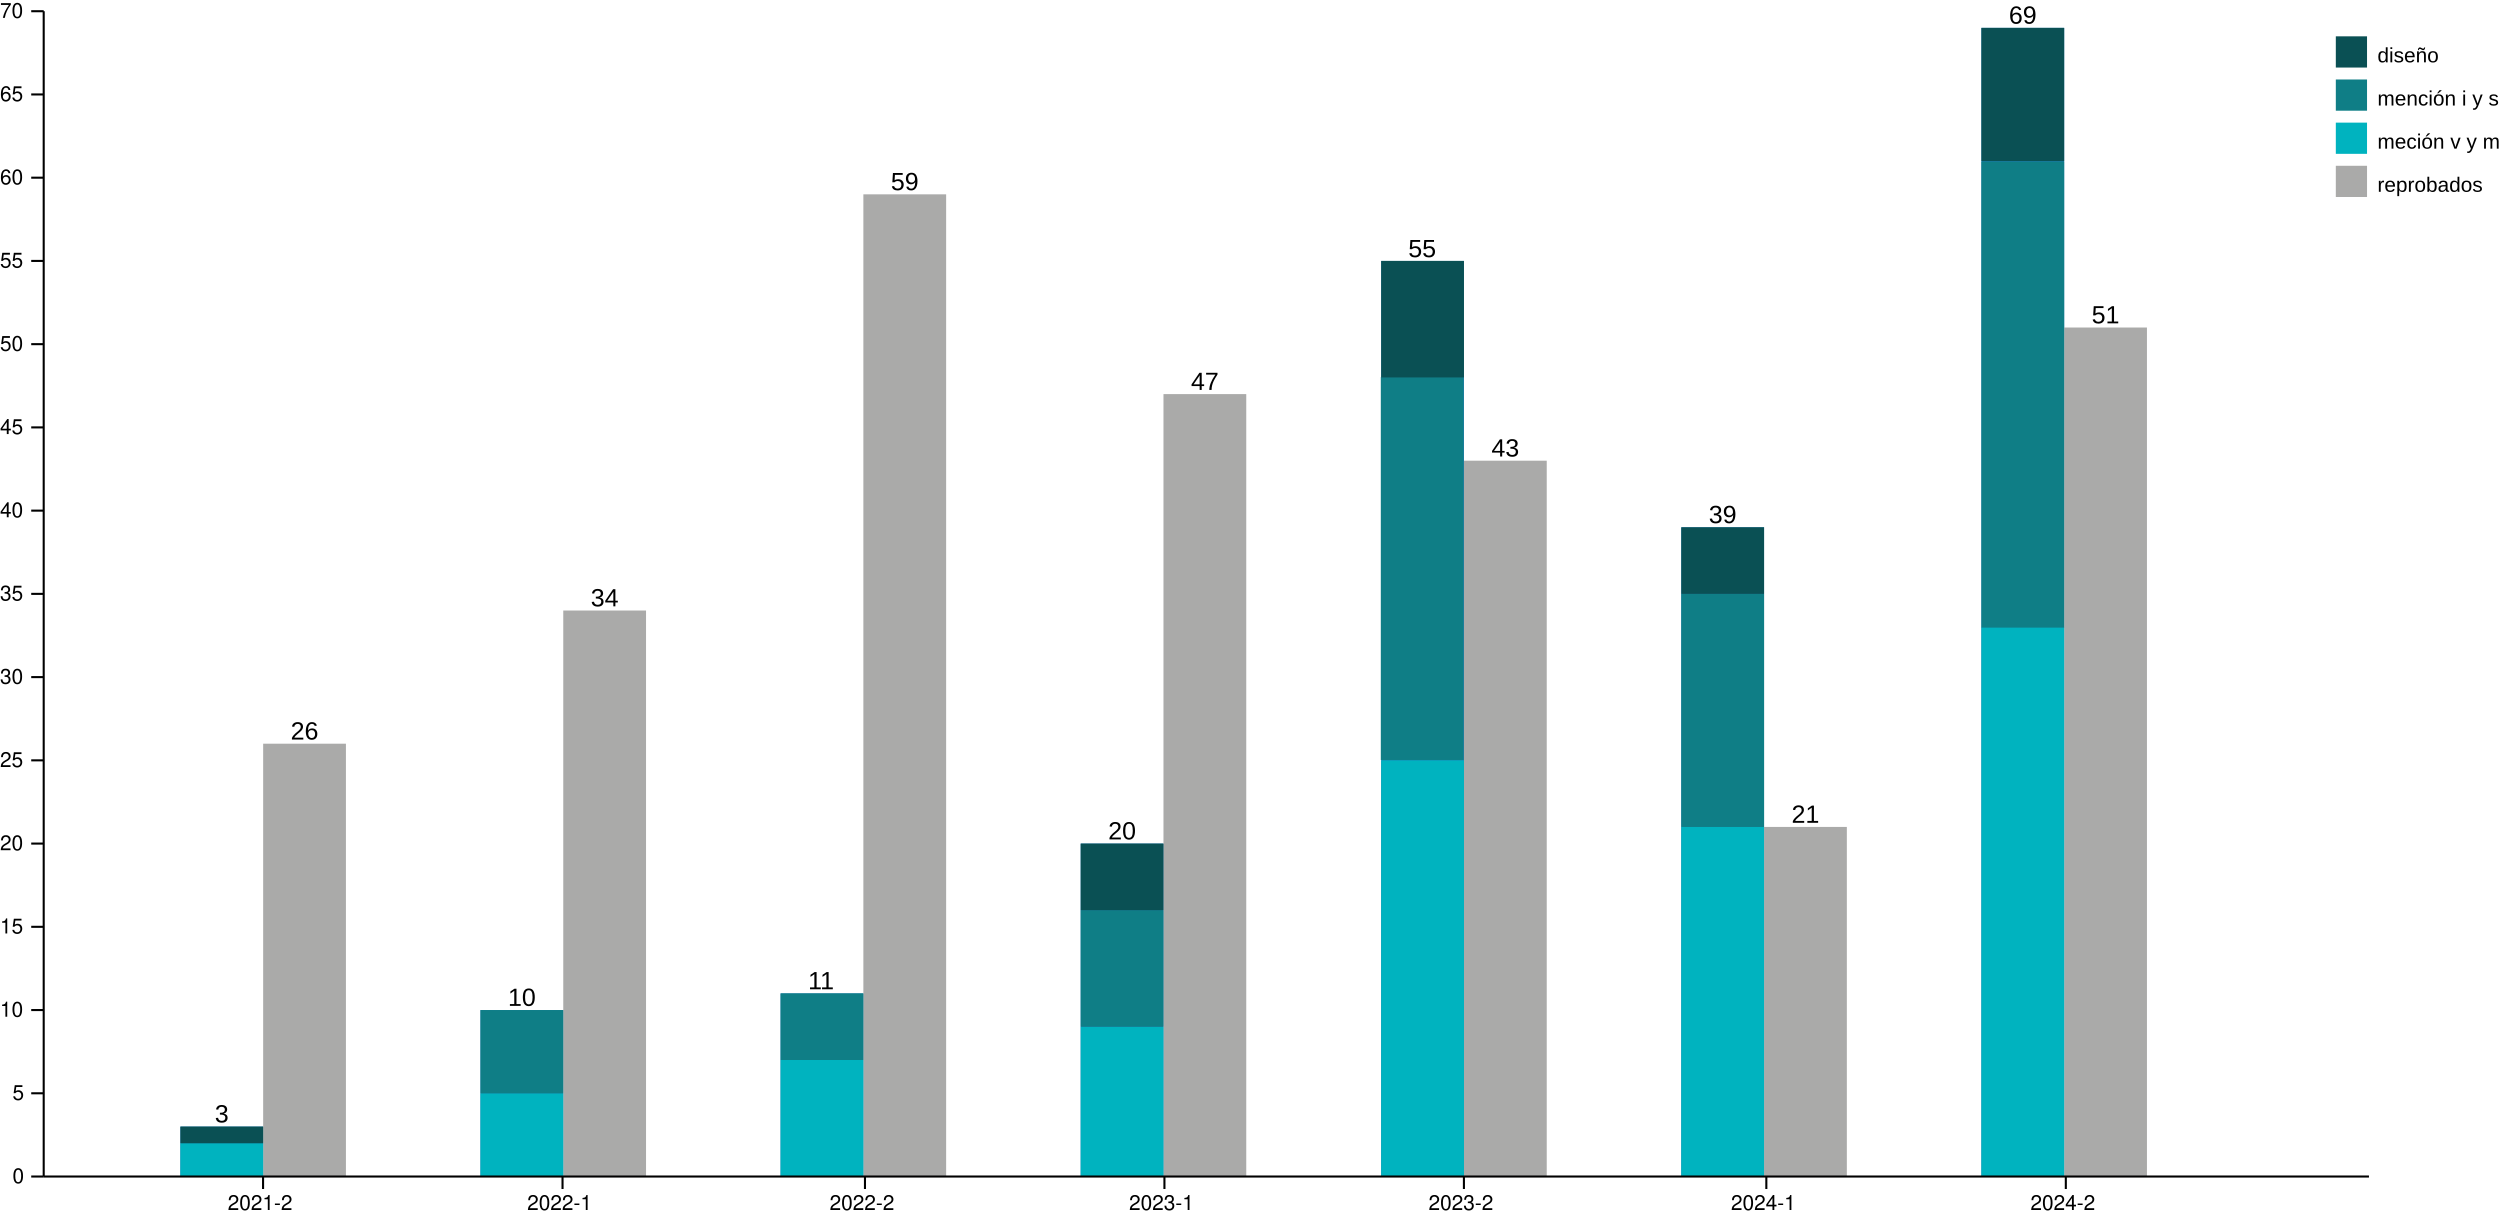
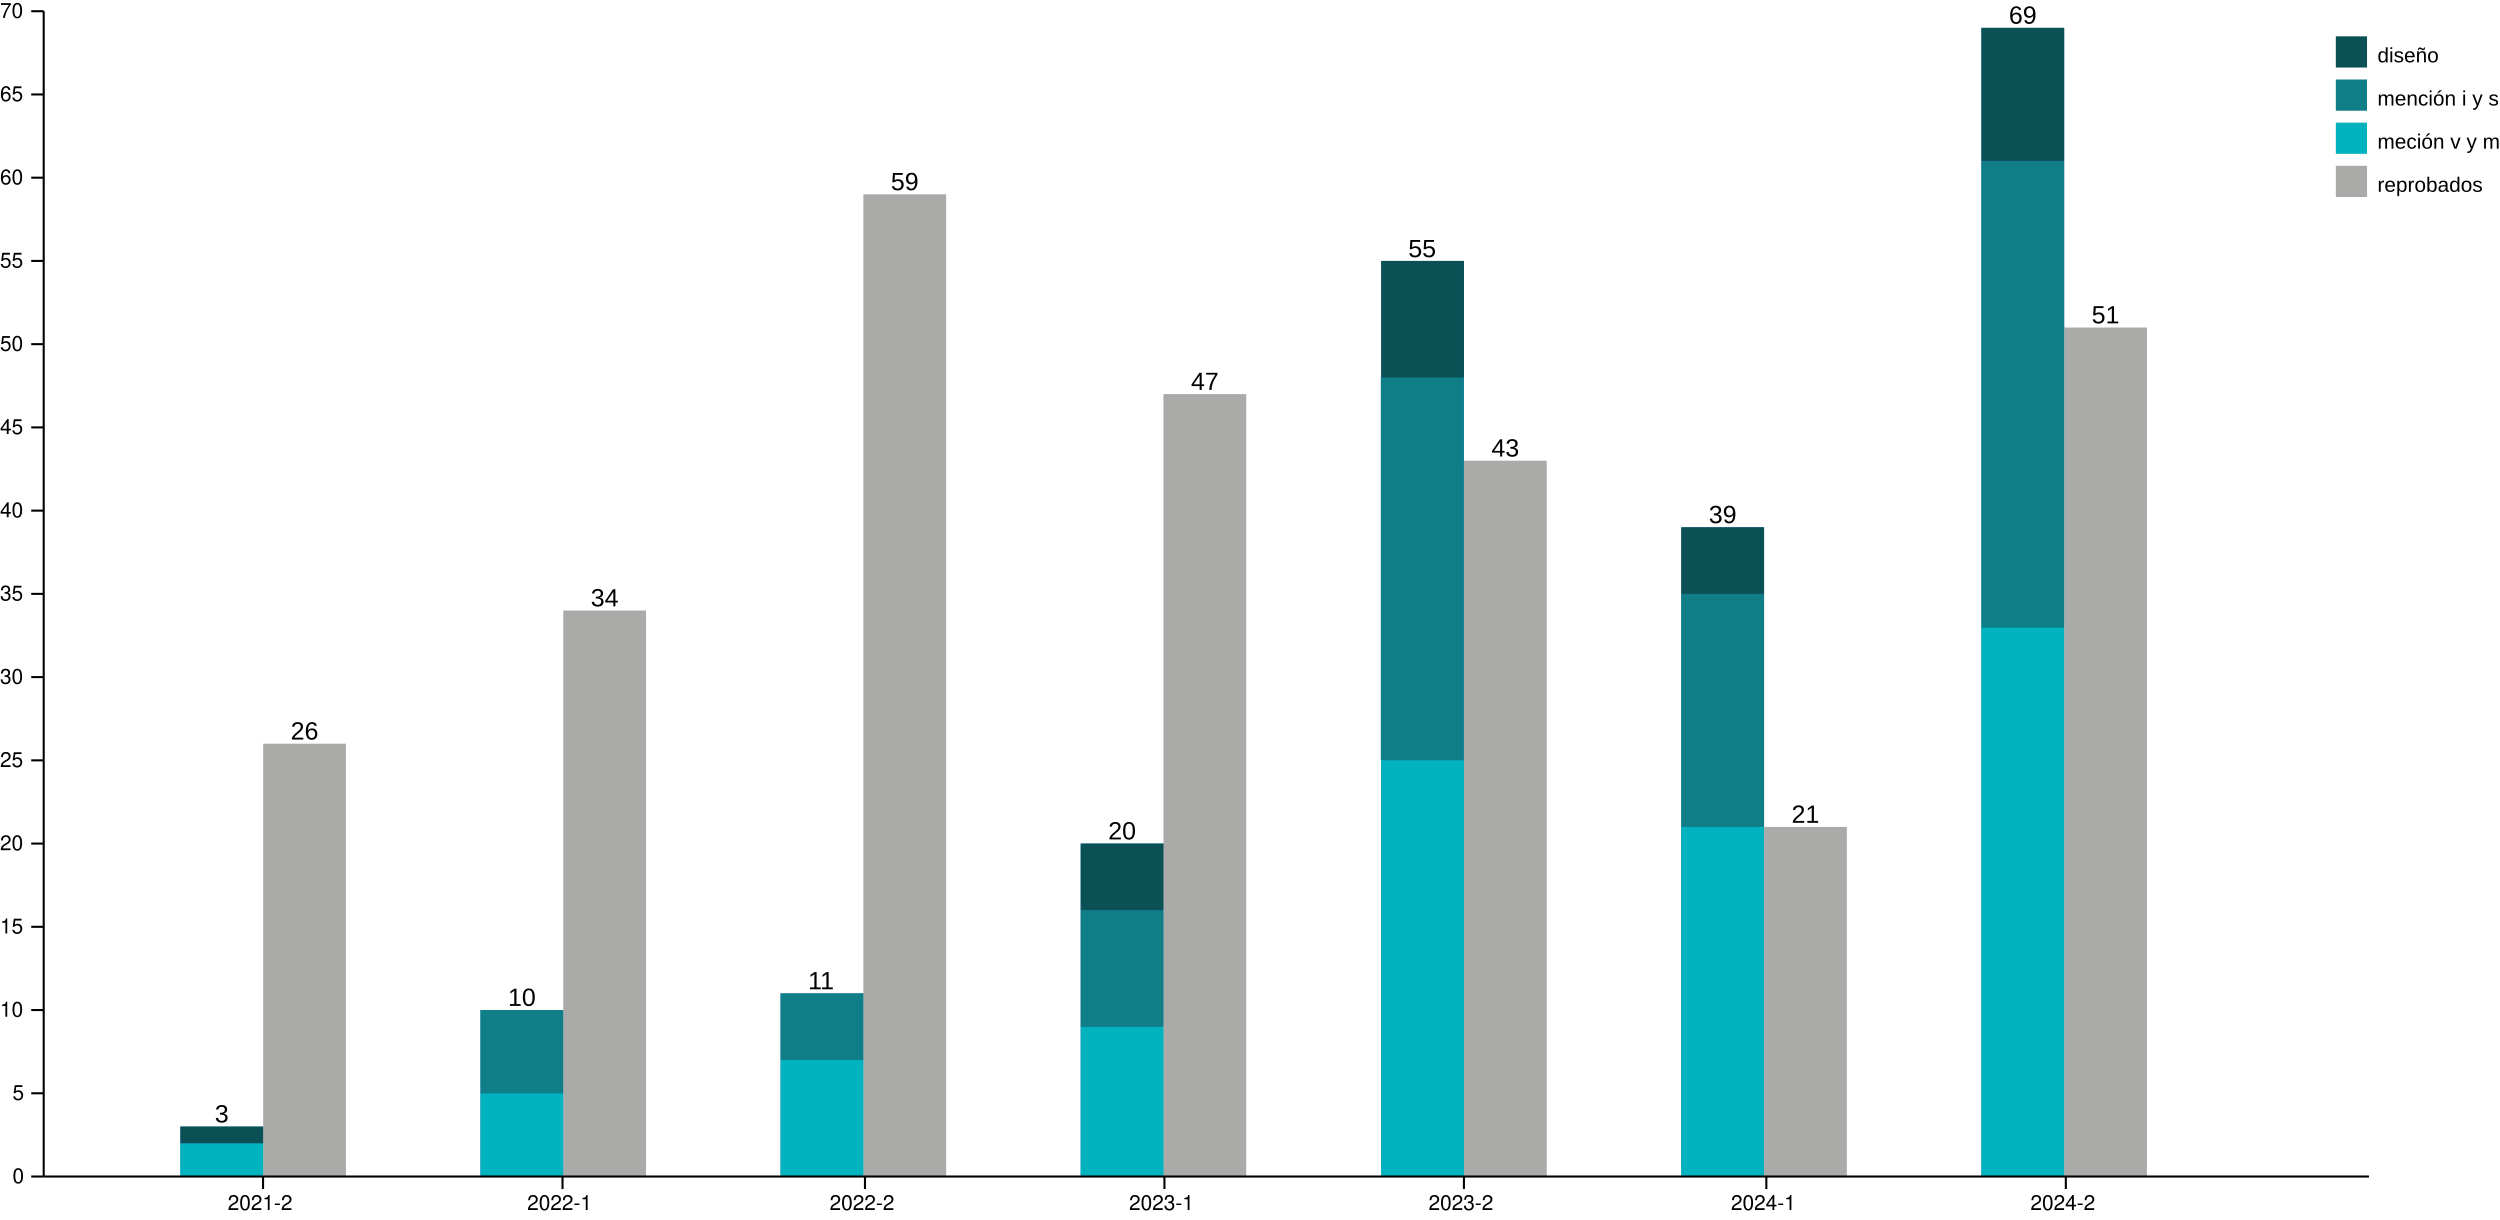
- <svg xmlns="http://www.w3.org/2000/svg" id="Capa_1" data-name="Capa 1" viewBox="0 0 1201.4 586.3">
+ <svg xmlns="http://www.w3.org/2000/svg" id="Capa_1" data-name="Capa 1" viewBox="0 0 1201.4 586">
  <defs>
    <style>
      .cls-1 {
        font-family: Helvetica, Helvetica;
      }

      .cls-1, .cls-2 {
        font-size: 10px;
      }

      .cls-1, .cls-2, .cls-3, .cls-4 {
        fill: #000;
      }

      .cls-1, .cls-2, .cls-3, .cls-4, .cls-5 {
        isolation: isolate;
      }

      .cls-2, .cls-3, .cls-4 {
        font-family: ArialMT, Arial;
      }

      .cls-6 {
        fill: #0a5054;
      }

      .cls-6, .cls-7, .cls-8, .cls-9, .cls-10 {
        stroke-width: 0px;
      }

      .cls-7 {
        fill: #aaaaa9;
      }

      .cls-3, .cls-4 {
        font-size: 12px;
      }

      .cls-8 {
        fill: #0f7e86;
      }

      .cls-9 {
        fill: #1f77b4;
      }

      .cls-11 {
        fill: none;
        stroke: #000;
      }

      .cls-4 {
        letter-spacing: -.07em;
      }

      .cls-10 {
        fill: #00b3bf;
      }
    </style>
  </defs>
  <rect id="undefined_-_aprueba" data-name="undefined - aprueba" class="cls-9" x="86.69" y="541.39" width="39.78" height="24" />
  <rect id="undefined_-_reprueban" data-name="undefined - reprueban" class="cls-7" x="126.46" y="357.39" width="39.78" height="208" />
  <rect id="undefined_-_meción_v_y_m" data-name="undefined - meción v y m" class="cls-10" x="86.69" y="549.39" width="39.78" height="16" />
  <rect id="undefined_-_diseño" data-name="undefined - diseño" class="cls-6" x="86.69" y="541.39" width="39.78" height="8" />
  <rect id="undefined_-_aprueba-2" data-name="undefined - aprueba-2" class="cls-9" x="230.9" y="485.39" width="39.78" height="80" />
  <rect id="undefined_-_reprueban-2" data-name="undefined - reprueban-2" class="cls-7" x="270.68" y="293.39" width="39.78" height="272" />
  <rect id="undefined_-_meción_v_y_m-2" data-name="undefined - meción v y m-2" class="cls-10" x="230.9" y="525.39" width="39.78" height="40" />
  <rect id="undefined_-_mención_i_y_s" data-name="undefined - mención i y s" class="cls-8" x="230.9" y="485.39" width="39.78" height="40" />
  <rect id="undefined_-_aprueba-3" data-name="undefined - aprueba-3" class="cls-9" x="375.12" y="477.39" width="39.78" height="88" />
  <rect id="undefined_-_reprueban-3" data-name="undefined - reprueban-3" class="cls-7" x="414.9" y="93.39" width="39.78" height="472" />
  <rect id="undefined_-_meción_v_y_m-3" data-name="undefined - meción v y m-3" class="cls-10" x="375.12" y="509.39" width="39.78" height="56" />
  <rect id="undefined_-_mención_i_y_s-2" data-name="undefined - mención i y s-2" class="cls-8" x="375.12" y="477.39" width="39.78" height="32" />
  <rect id="undefined_-_aprueba-4" data-name="undefined - aprueba-4" class="cls-9" x="519.34" y="405.39" width="39.78" height="160" />
  <rect id="undefined_-_reprueban-4" data-name="undefined - reprueban-4" class="cls-7" x="559.12" y="189.39" width="39.78" height="376" />
  <rect id="undefined_-_meción_v_y_m-4" data-name="undefined - meción v y m-4" class="cls-10" x="519.34" y="493.39" width="39.78" height="72" />
  <rect id="undefined_-_mención_i_y_s-3" data-name="undefined - mención i y s-3" class="cls-8" x="519.34" y="437.39" width="39.78" height="56" />
  <rect id="undefined_-_diseño-2" data-name="undefined - diseño-2" class="cls-6" x="519.34" y="405.39" width="39.78" height="32" />
  <rect id="undefined_-_aprueba-5" data-name="undefined - aprueba-5" class="cls-9" x="663.74" y="125.39" width="39.78" height="440" />
  <rect id="undefined_-_reprueban-5" data-name="undefined - reprueban-5" class="cls-7" x="703.52" y="221.39" width="39.78" height="344" />
  <rect id="undefined_-_meción_v_y_m-5" data-name="undefined - meción v y m-5" class="cls-10" x="663.74" y="365.39" width="39.78" height="200" />
  <rect id="undefined_-_mención_i_y_s-4" data-name="undefined - mención i y s-4" class="cls-8" x="663.56" y="181.21" width="39.78" height="184" />
  <rect id="undefined_-_diseño-3" data-name="undefined - diseño-3" class="cls-6" x="663.74" y="125.39" width="39.78" height="56" />
  <rect id="undefined_-_aprueba-6" data-name="undefined - aprueba-6" class="cls-9" x="807.96" y="253.39" width="39.78" height="312" />
  <rect id="undefined_-_reprueban-6" data-name="undefined - reprueban-6" class="cls-7" x="847.74" y="397.39" width="39.78" height="168" />
  <rect id="undefined_-_meción_v_y_m-6" data-name="undefined - meción v y m-6" class="cls-10" x="807.96" y="397.39" width="39.78" height="168" />
  <rect id="undefined_-_mención_i_y_s-5" data-name="undefined - mención i y s-5" class="cls-8" x="807.96" y="285.39" width="39.78" height="112" />
  <rect id="undefined_-_diseño-4" data-name="undefined - diseño-4" class="cls-6" x="807.96" y="253.39" width="39.78" height="32" />
  <rect id="undefined_-_aprueba-7" data-name="undefined - aprueba-7" class="cls-9" x="952.18" y="13.39" width="39.78" height="552" />
  <rect id="undefined_-_reprueban-7" data-name="undefined - reprueban-7" class="cls-7" x="991.96" y="157.39" width="39.78" height="408" />
  <rect id="undefined_-_meción_v_y_m-7" data-name="undefined - meción v y m-7" class="cls-10" x="952.18" y="301.39" width="39.78" height="264" />
  <rect id="undefined_-_mención_i_y_s-6" data-name="undefined - mención i y s-6" class="cls-8" x="952.18" y="77.59" width="39.78" height="224" />
  <rect id="undefined_-_diseño-5" data-name="undefined - diseño-5" class="cls-6" x="952.18" y="13.39" width="39.78" height="64" />
  <path class="cls-11" d="M21,565.39h1117.43" />
  <line class="cls-11" x1="126.42" y1="565.39" x2="126.42" y2="571.39" />
  <g class="cls-5">
    <text class="cls-1" transform="translate(109.42 581.49)">
      <tspan x="0" y="0">2021-2</tspan>
    </text>
  </g>
  <line class="cls-11" x1="270.33" y1="565.39" x2="270.33" y2="571.39" />
  <g class="cls-5">
    <text class="cls-1" transform="translate(253.34 581.49)">
      <tspan x="0" y="0">2022-1</tspan>
    </text>
  </g>
  <line class="cls-11" x1="415.67" y1="565.39" x2="415.67" y2="571.39" />
  <g class="cls-5">
    <text class="cls-1" transform="translate(398.67 581.49)">
      <tspan x="0" y="0">2022-2</tspan>
    </text>
  </g>
  <line class="cls-11" x1="559.58" y1="565.39" x2="559.58" y2="571.39" />
  <g class="cls-5">
    <text class="cls-1" transform="translate(542.58 581.49)">
      <tspan x="0" y="0">2023-1</tspan>
    </text>
  </g>
  <line class="cls-11" x1="703.5" y1="565.39" x2="703.5" y2="571.39" />
  <g class="cls-5">
    <text class="cls-1" transform="translate(686.5 581.49)">
      <tspan x="0" y="0">2023-2</tspan>
    </text>
  </g>
  <line class="cls-11" x1="848.83" y1="565.39" x2="848.83" y2="571.39" />
  <g class="cls-5">
    <text class="cls-1" transform="translate(831.83 581.49)">
      <tspan x="0" y="0">2024-1</tspan>
    </text>
  </g>
  <line class="cls-11" x1="992.75" y1="565.39" x2="992.75" y2="571.39" />
  <g class="cls-5">
    <text class="cls-1" transform="translate(975.75 581.49)">
      <tspan x="0" y="0">2024-2</tspan>
    </text>
  </g>
  <g id="yAxis">
    <path class="cls-11" d="M21,565.39V5.39" />
    <line class="cls-11" x1="21" y1="565.39" x2="15" y2="565.39" />
    <g class="cls-5">
      <text class="cls-1" transform="translate(6 568.59)">
        <tspan x="0" y="0">0</tspan>
      </text>
    </g>
    <line class="cls-11" x1="21" y1="525.39" x2="15" y2="525.39" />
    <g class="cls-5">
      <text class="cls-1" transform="translate(6 528.59)">
        <tspan x="0" y="0">5</tspan>
      </text>
    </g>
    <line class="cls-11" x1="21" y1="485.39" x2="15" y2="485.39" />
    <g class="cls-5">
      <text class="cls-1" transform="translate(0 488.59)">
        <tspan x="0" y="0">10</tspan>
      </text>
    </g>
    <line class="cls-11" x1="21" y1="445.39" x2="15" y2="445.39" />
    <g class="cls-5">
      <text class="cls-1" transform="translate(0 448.59)">
        <tspan x="0" y="0">15</tspan>
      </text>
    </g>
    <line class="cls-11" x1="21" y1="405.39" x2="15" y2="405.39" />
    <g class="cls-5">
      <text class="cls-1" transform="translate(0 408.59)">
        <tspan x="0" y="0">20</tspan>
      </text>
    </g>
    <line class="cls-11" x1="21" y1="365.39" x2="15" y2="365.39" />
    <g class="cls-5">
      <text class="cls-1" transform="translate(0 368.59)">
        <tspan x="0" y="0">25</tspan>
      </text>
    </g>
    <line class="cls-11" x1="21" y1="325.39" x2="15" y2="325.39" />
    <g class="cls-5">
      <text class="cls-1" transform="translate(0 328.59)">
        <tspan x="0" y="0">30</tspan>
      </text>
    </g>
    <line class="cls-11" x1="21" y1="285.39" x2="15" y2="285.39" />
    <g class="cls-5">
      <text class="cls-1" transform="translate(0 288.59)">
        <tspan x="0" y="0">35</tspan>
      </text>
    </g>
    <line class="cls-11" x1="21" y1="245.39" x2="15" y2="245.39" />
    <g class="cls-5">
      <text class="cls-1" transform="translate(0 248.59)">
        <tspan x="0" y="0">40</tspan>
      </text>
    </g>
    <line class="cls-11" x1="21" y1="205.39" x2="15" y2="205.39" />
    <g class="cls-5">
      <text class="cls-1" transform="translate(0 208.59)">
        <tspan x="0" y="0">45</tspan>
      </text>
    </g>
    <line class="cls-11" x1="21" y1="165.39" x2="15" y2="165.39" />
    <g class="cls-5">
      <text class="cls-1" transform="translate(0 168.59)">
        <tspan x="0" y="0">50</tspan>
      </text>
    </g>
    <line class="cls-11" x1="21" y1="125.39" x2="15" y2="125.39" />
    <g class="cls-5">
      <text class="cls-1" transform="translate(0 128.59)">
        <tspan x="0" y="0">55</tspan>
      </text>
    </g>
    <line class="cls-11" x1="21" y1="85.39" x2="15" y2="85.39" />
    <g class="cls-5">
      <text class="cls-1" transform="translate(0 88.59)">
        <tspan x="0" y="0">60</tspan>
      </text>
    </g>
    <line class="cls-11" x1="21" y1="45.39" x2="15" y2="45.39" />
    <g class="cls-5">
      <text class="cls-1" transform="translate(0 48.59)">
        <tspan x="0" y="0">65</tspan>
      </text>
    </g>
    <line class="cls-11" x1="21" y1="5.39" x2="15" y2="5.39" />
    <g class="cls-5">
      <text class="cls-1" transform="translate(0 8.59)">
        <tspan x="0" y="0">70</tspan>
      </text>
    </g>
  </g>
  <rect class="cls-6" x="1122.5" y="17.46" width="15" height="15" />
  <g class="cls-5">
    <g class="cls-5">
      <text class="cls-2" transform="translate(1142.5 29.96)">
        <tspan x="0" y="0">diseño</tspan>
      </text>
    </g>
  </g>
  <rect class="cls-10" x="1122.5" y="58.93" width="15" height="15" />
  <g class="cls-5">
    <g class="cls-5">
      <text class="cls-2" transform="translate(1142.5 71.43)">
        <tspan x="0" y="0">meción v y m</tspan>
      </text>
    </g>
  </g>
  <rect class="cls-8" x="1122.5" y="38.2" width="15" height="15" />
  <g class="cls-5">
    <g class="cls-5">
      <text class="cls-2" transform="translate(1142.5 50.7)">
        <tspan x="0" y="0">mención i y s</tspan>
      </text>
    </g>
  </g>
  <rect class="cls-7" x="1122.5" y="79.67" width="15" height="15" />
  <g class="cls-5">
    <g class="cls-5">
      <text class="cls-2" transform="translate(1142.5 92.17)">
        <tspan x="0" y="0">reprobados</tspan>
      </text>
    </g>
  </g>
  <g class="cls-5">
    <text class="cls-3" transform="translate(103.24 539.39)">
      <tspan x="0" y="0">3</tspan>
    </text>
  </g>
  <g class="cls-5">
    <text class="cls-3" transform="translate(139.68 355.39)">
      <tspan x="0" y="0">26</tspan>
    </text>
  </g>
  <g class="cls-5">
    <text class="cls-3" transform="translate(244.12 483.39)">
      <tspan x="0" y="0">10</tspan>
    </text>
  </g>
  <g class="cls-5">
    <text class="cls-3" transform="translate(283.9 291.39)">
      <tspan x="0" y="0">34</tspan>
    </text>
  </g>
  <g class="cls-5">
    <text class="cls-4" transform="translate(388.34 475.39)">
      <tspan x="0" y="0">1</tspan>
    </text>
    <text class="cls-3" transform="translate(394.12 475.39)">
      <tspan x="0" y="0">1</tspan>
    </text>
  </g>
  <g class="cls-5">
    <text class="cls-3" transform="translate(428.11 91.39)">
      <tspan x="0" y="0">59</tspan>
    </text>
  </g>
  <g class="cls-5">
    <text class="cls-3" transform="translate(532.56 403.39)">
      <tspan x="0" y="0">20</tspan>
    </text>
  </g>
  <g class="cls-5">
    <text class="cls-3" transform="translate(572.33 187.39)">
      <tspan x="0" y="0">47</tspan>
    </text>
  </g>
  <g class="cls-5">
    <text class="cls-3" transform="translate(676.77 123.58)">
      <tspan x="0" y="0">55</tspan>
    </text>
  </g>
  <g class="cls-5">
    <text class="cls-3" transform="translate(716.73 219.39)">
      <tspan x="0" y="0">43</tspan>
    </text>
  </g>
  <g class="cls-5">
    <text class="cls-3" transform="translate(821.18 251.39)">
      <tspan x="0" y="0">39</tspan>
    </text>
  </g>
  <g class="cls-5">
    <text class="cls-3" transform="translate(860.95 395.39)">
      <tspan x="0" y="0">21</tspan>
    </text>
  </g>
  <g class="cls-5">
    <text class="cls-3" transform="translate(965.39 11.39)">
      <tspan x="0" y="0">69</tspan>
    </text>
  </g>
  <g class="cls-5">
    <text class="cls-3" transform="translate(1005.17 155.39)">
      <tspan x="0" y="0">51</tspan>
    </text>
  </g>
</svg>
